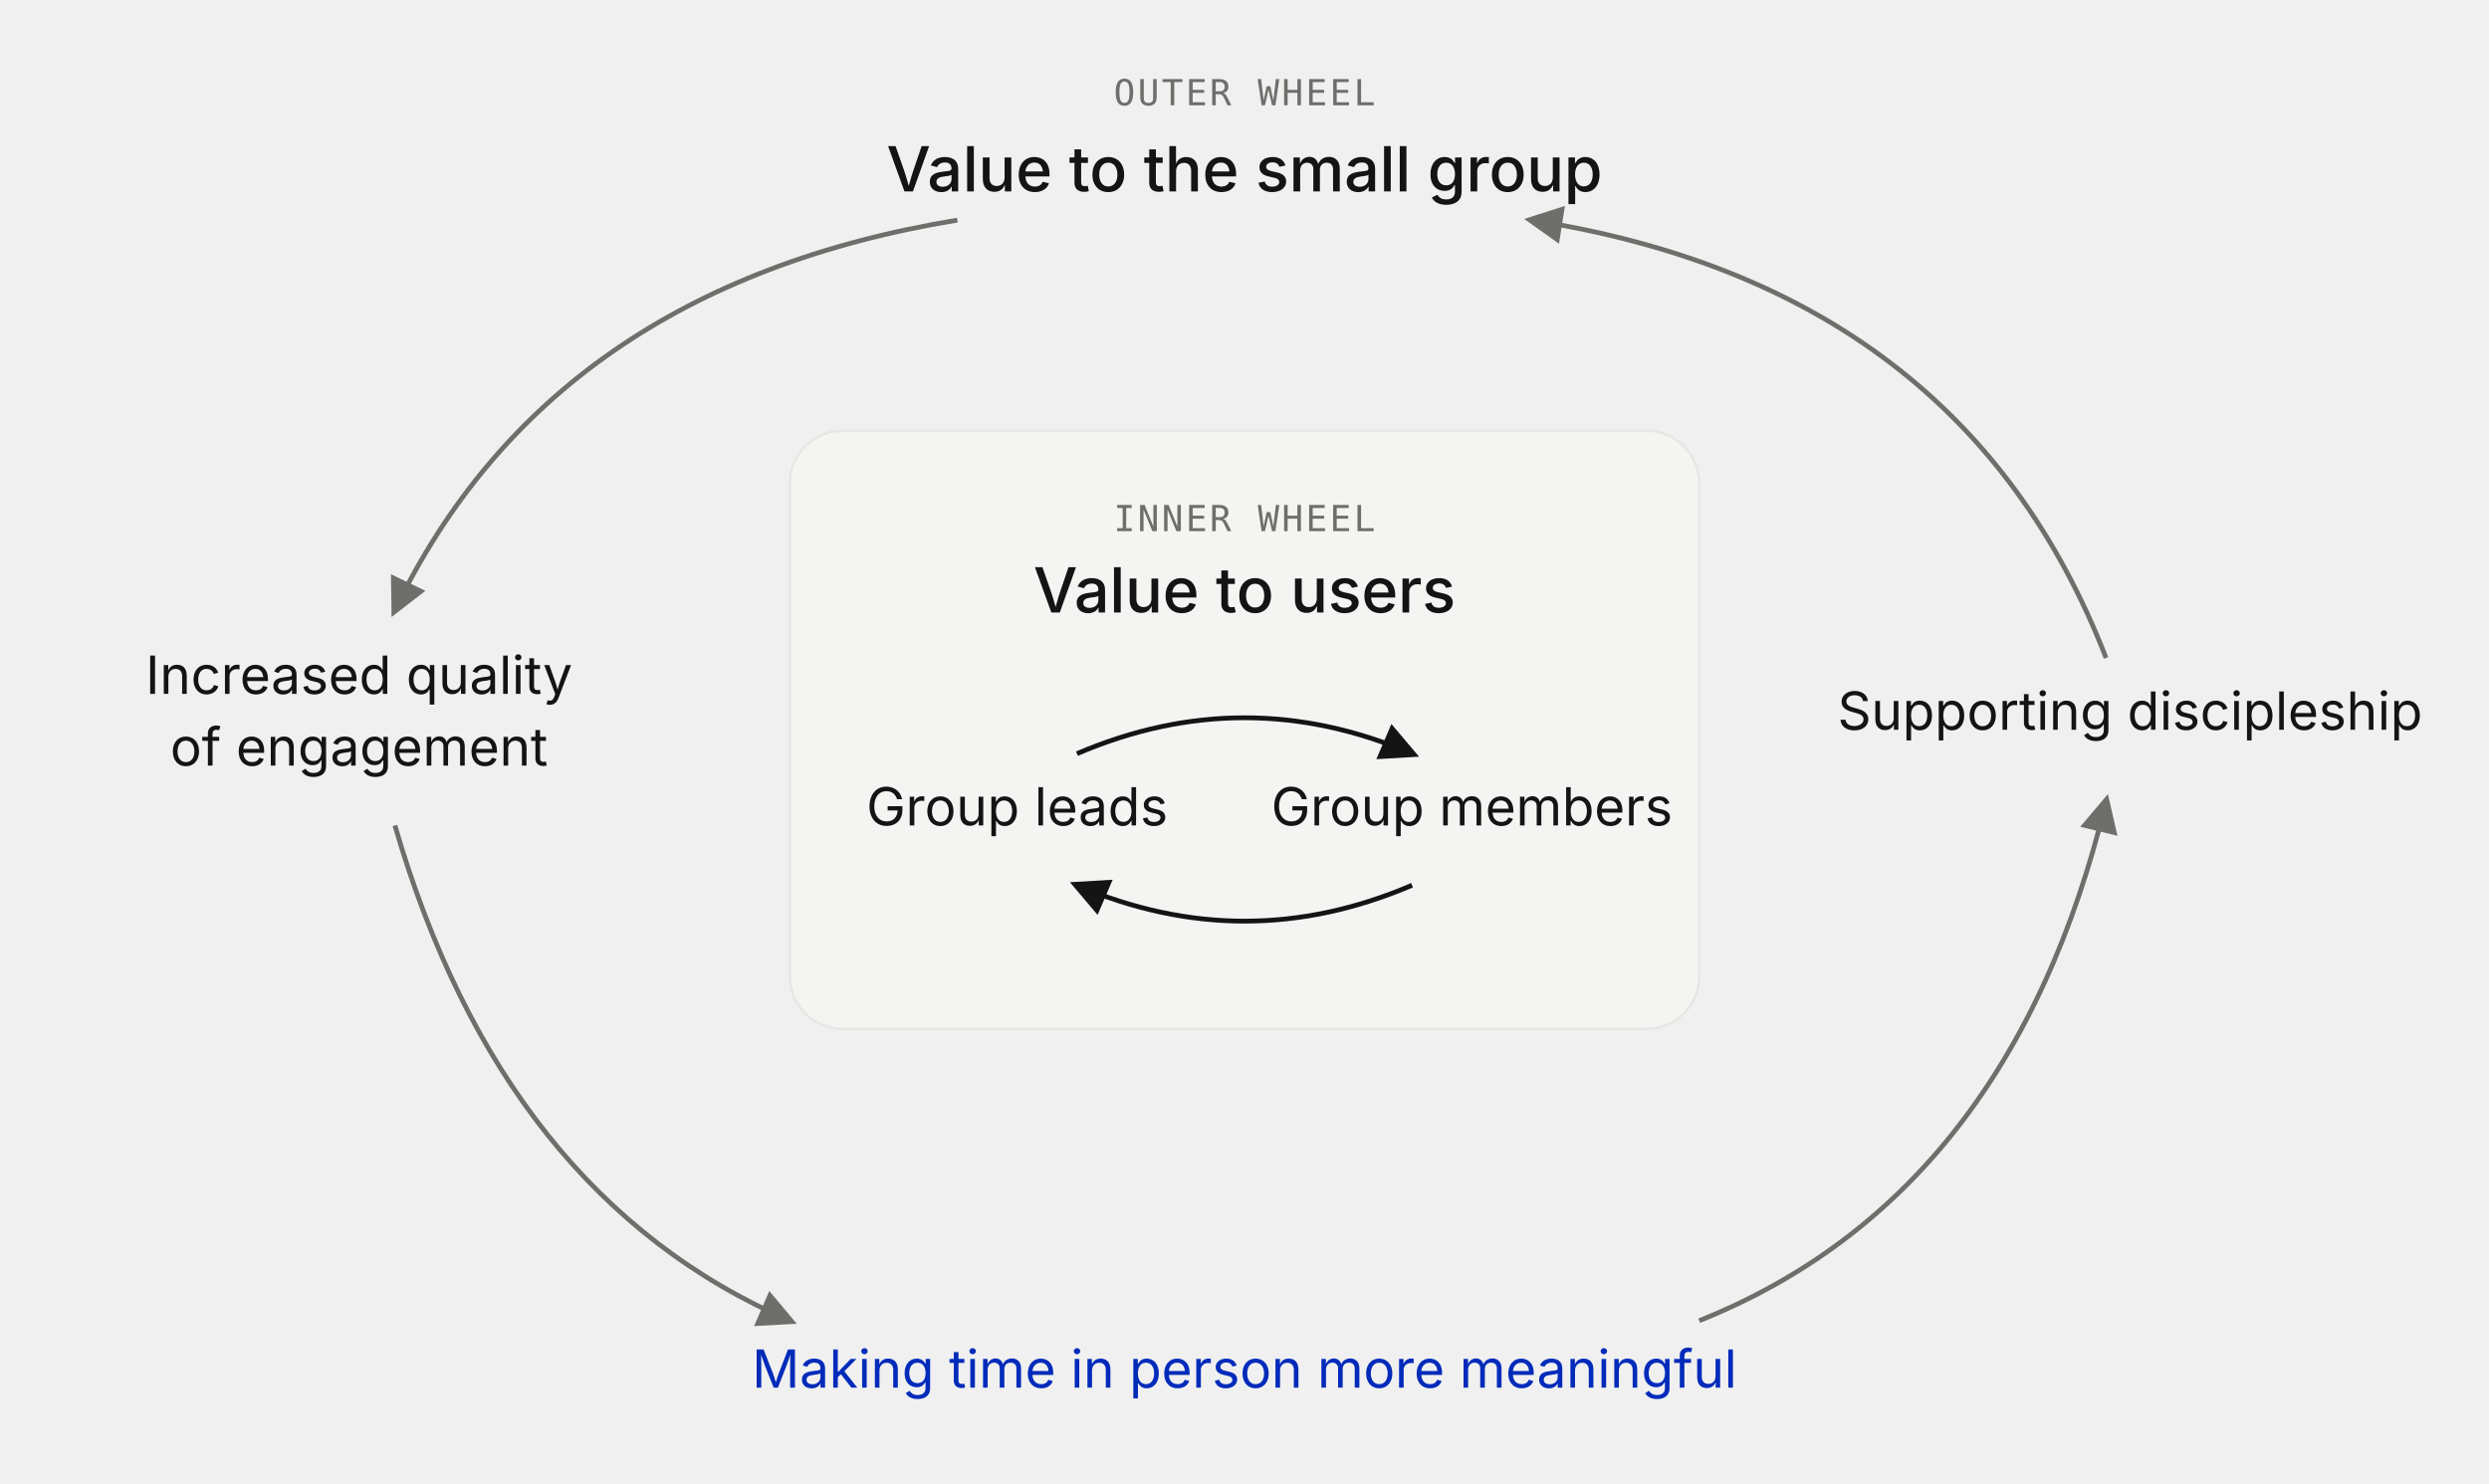
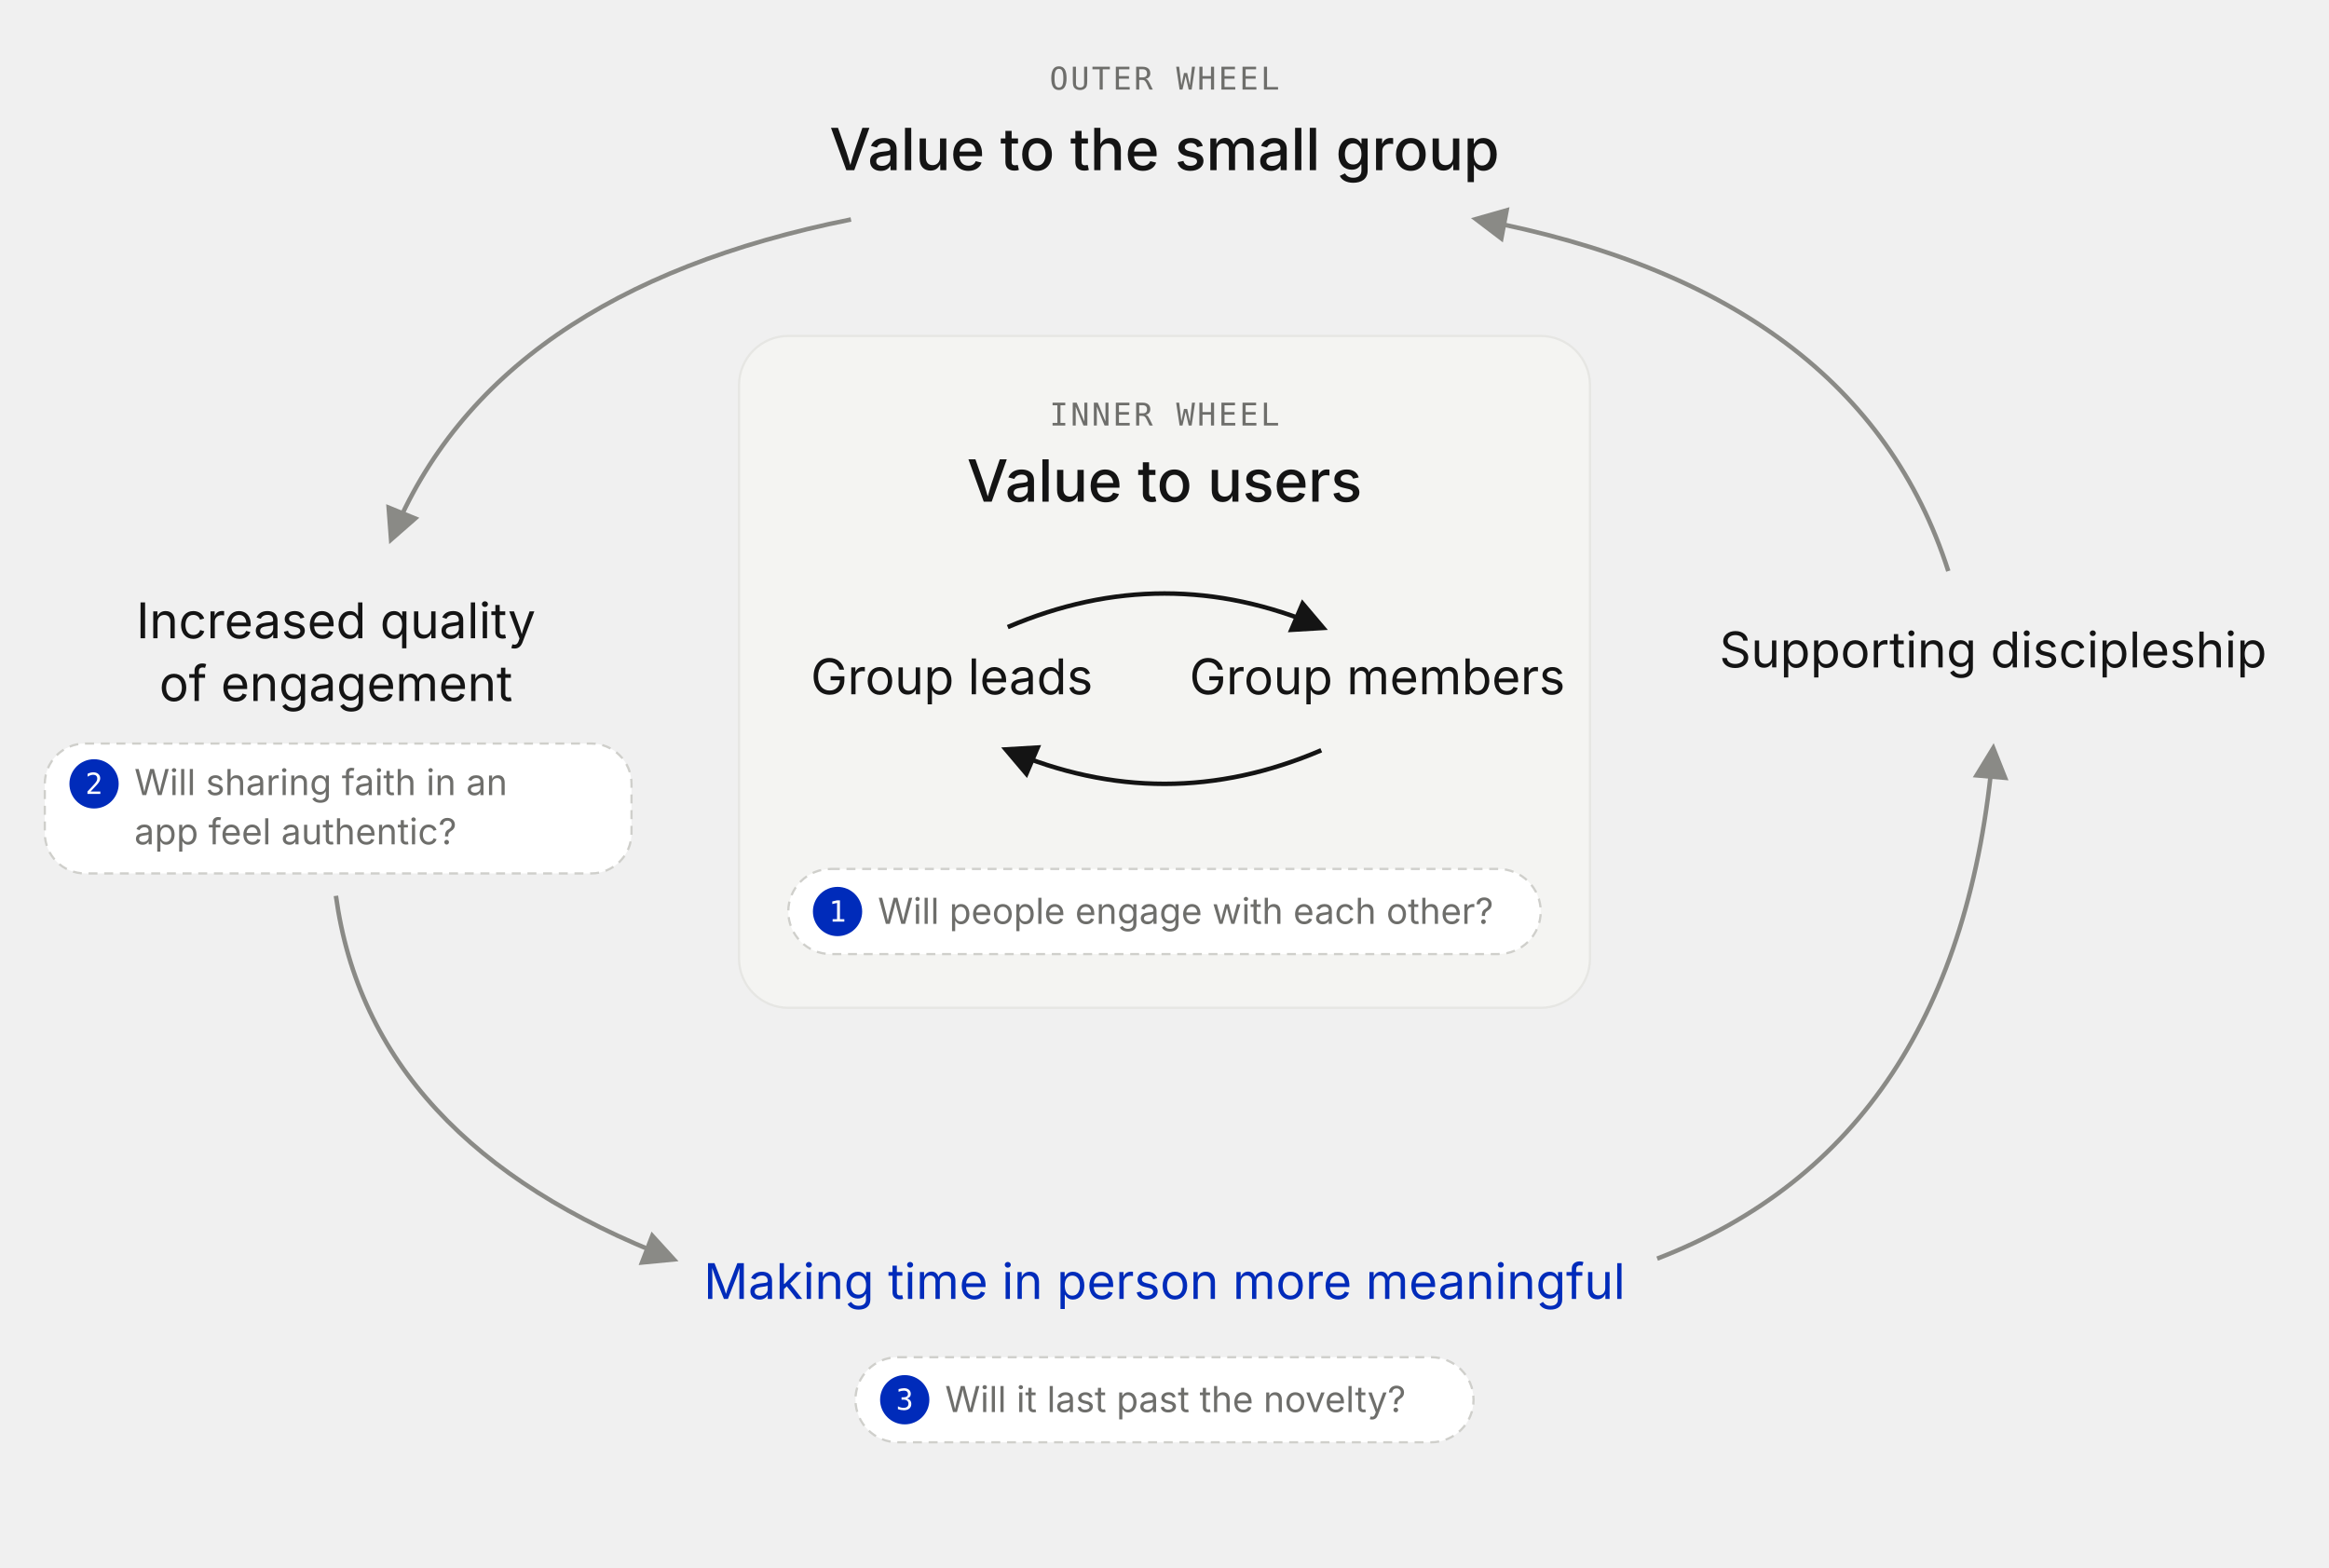
- <svg xmlns="http://www.w3.org/2000/svg" viewBox="0 0 1040 620" role="img" aria-labelledby="fw-title fw-desc">
+ <svg xmlns="http://www.w3.org/2000/svg" viewBox="0 0 1040 700" role="img" aria-labelledby="fw-title fw-desc">
  <defs>
    <style>
      text { font-family: 'Instrument Sans', system-ui, -apple-system, 'Segoe UI', sans-serif; fill: #141414; }
-       .mono { font-family: 'Geist Mono', ui-monospace, Menlo, monospace; font-size: 15px; letter-spacing: 1px; fill: #6E6E6B; }
+       .mono { font-family: 'Geist Mono', ui-monospace, Menlo, monospace; font-size: 14px; letter-spacing: 1px; fill: #6E6E6B; }
      .big { font-size: 26px; font-weight: 500; }
      .lbl { font-size: 22px; }
      .focal { fill: #002BBA; }
-       .arc { fill: none; stroke: #6E6E6B; stroke-width: 2; }
+       .doubt { font-size: 16px; fill: #6E6E6B; }
+       .q { font-family: 'Geist Mono', ui-monospace, Menlo, monospace; font-size: 13px; fill: #ffffff; }
+       .arc { fill: none; stroke: #8A8A86; stroke-width: 2; }
      .arc-in { fill: none; stroke: #141414; stroke-width: 2; }
+       .pill { fill: #FFFFFF; stroke: #CFCFCB; stroke-dasharray: 4 3; }
    </style>
    <marker id="ah" viewBox="0 0 10 10" refX="8" refY="5" markerWidth="8" markerHeight="8" orient="auto-start-reverse">
-       <path d="M0 0 L10 5 L0 10 z" fill="#6E6E6B" />
+       <path d="M0 0 L10 5 L0 10 z" fill="#8A8A86" />
    </marker>
    <marker id="ahk" viewBox="0 0 10 10" refX="8" refY="5" markerWidth="8" markerHeight="8" orient="auto-start-reverse">
      <path d="M0 0 L10 5 L0 10 z" fill="#141414" />
    </marker>
  </defs>
-   <text class="mono" x="520" y="44" text-anchor="middle">OUTER WHEEL</text>
-   <text class="big" x="520" y="80" text-anchor="middle">Value to the small group</text>
-   <text class="lbl" x="150" y="290" text-anchor="middle">Increased quality</text>
-   <text class="lbl" x="150" y="320" text-anchor="middle">of engagement</text>
+   <text class="mono" x="520" y="40" text-anchor="middle">OUTER WHEEL</text>
+   <text class="big" x="520" y="76" text-anchor="middle">Value to the small group</text>
+   <text class="lbl" x="150" y="285" text-anchor="middle">Increased quality</text>
+   <text class="lbl" x="150" y="313" text-anchor="middle">of engagement</text>
  <text class="lbl focal" x="520" y="580" text-anchor="middle">Making time in person more meaningful</text>
-   <text class="lbl" x="890" y="305" text-anchor="middle">Supporting discipleship</text>
-   <path class="arc" d="M 400 92 Q 230 120 165 255" marker-end="url(#ah)" />
-   <path class="arc" d="M 165 345 Q 210 500 330 552" marker-end="url(#ah)" />
-   <path class="arc" d="M 710 552 Q 840 500 880 335" marker-end="url(#ah)" />
-   <path class="arc" d="M 880 275 Q 820 120 640 92" marker-end="url(#ah)" />
-   <rect x="330" y="180" width="380" height="250" rx="22" fill="#F4F4F2" stroke="#E6E6E3" />
-   <text class="mono" x="520" y="222" text-anchor="middle">INNER WHEEL</text>
-   <text class="big" x="520" y="256" text-anchor="middle">Value to users</text>
-   <text class="lbl" x="425" y="345" text-anchor="middle">Group leads</text>
-   <text class="lbl" x="615" y="345" text-anchor="middle">Group members</text>
-   <path class="arc-in" d="M 450 315 Q 520 285 590 315" marker-end="url(#ahk)" />
-   <path class="arc-in" d="M 590 370 Q 520 400 450 370" marker-end="url(#ahk)" />
+   <text class="lbl" x="890" y="298" text-anchor="middle">Supporting discipleship</text>
+   <path class="arc" d="M 380 98 Q 220 130 175 240" marker-end="url(#ah)" />
+   <path class="arc" d="M 150 400 Q 165 510 300 562" marker-end="url(#ah)" />
+   <path class="arc" d="M 740 562 Q 875 510 890 335" marker-end="url(#ah)" />
+   <path class="arc" d="M 870 255 Q 830 130 660 98" marker-end="url(#ah)" />
+   <rect x="330" y="150" width="380" height="300" rx="22" fill="#F4F4F2" stroke="#E6E6E3" />
+   <text class="mono" x="520" y="190" text-anchor="middle">INNER WHEEL</text>
+   <text class="big" x="520" y="224" text-anchor="middle">Value to users</text>
+   <text class="lbl" x="425" y="310" text-anchor="middle">Group leads</text>
+   <text class="lbl" x="615" y="310" text-anchor="middle">Group members</text>
+   <path class="arc-in" d="M 450 280 Q 520 250 590 280" marker-end="url(#ahk)" />
+   <path class="arc-in" d="M 590 335 Q 520 365 450 335" marker-end="url(#ahk)" />
+   <rect class="pill" x="352" y="388" width="336" height="38" rx="19" />
+   <circle cx="374" cy="407" r="11" fill="#002BBA" />
+   <text class="q" x="374" y="411.5" text-anchor="middle">1</text>
+   <text class="doubt" x="392" y="412.5">Will people engage with each other?</text>
+   <rect class="pill" x="20" y="332" width="262" height="58" rx="18" />
+   <circle cx="42" cy="350" r="11" fill="#002BBA" />
+   <text class="q" x="42" y="354.5" text-anchor="middle">2</text>
+   <text class="doubt" x="60" y="355">Will sharing faith in an</text>
+   <text class="doubt" x="60" y="377">app feel authentic?</text>
+   <rect class="pill" x="382" y="606" width="276" height="38" rx="19" />
+   <circle cx="404" cy="625" r="11" fill="#002BBA" />
+   <text class="q" x="404" y="629.5" text-anchor="middle">3</text>
+   <text class="doubt" x="422" y="630.5">Will it last past the novelty?</text>
</svg>
